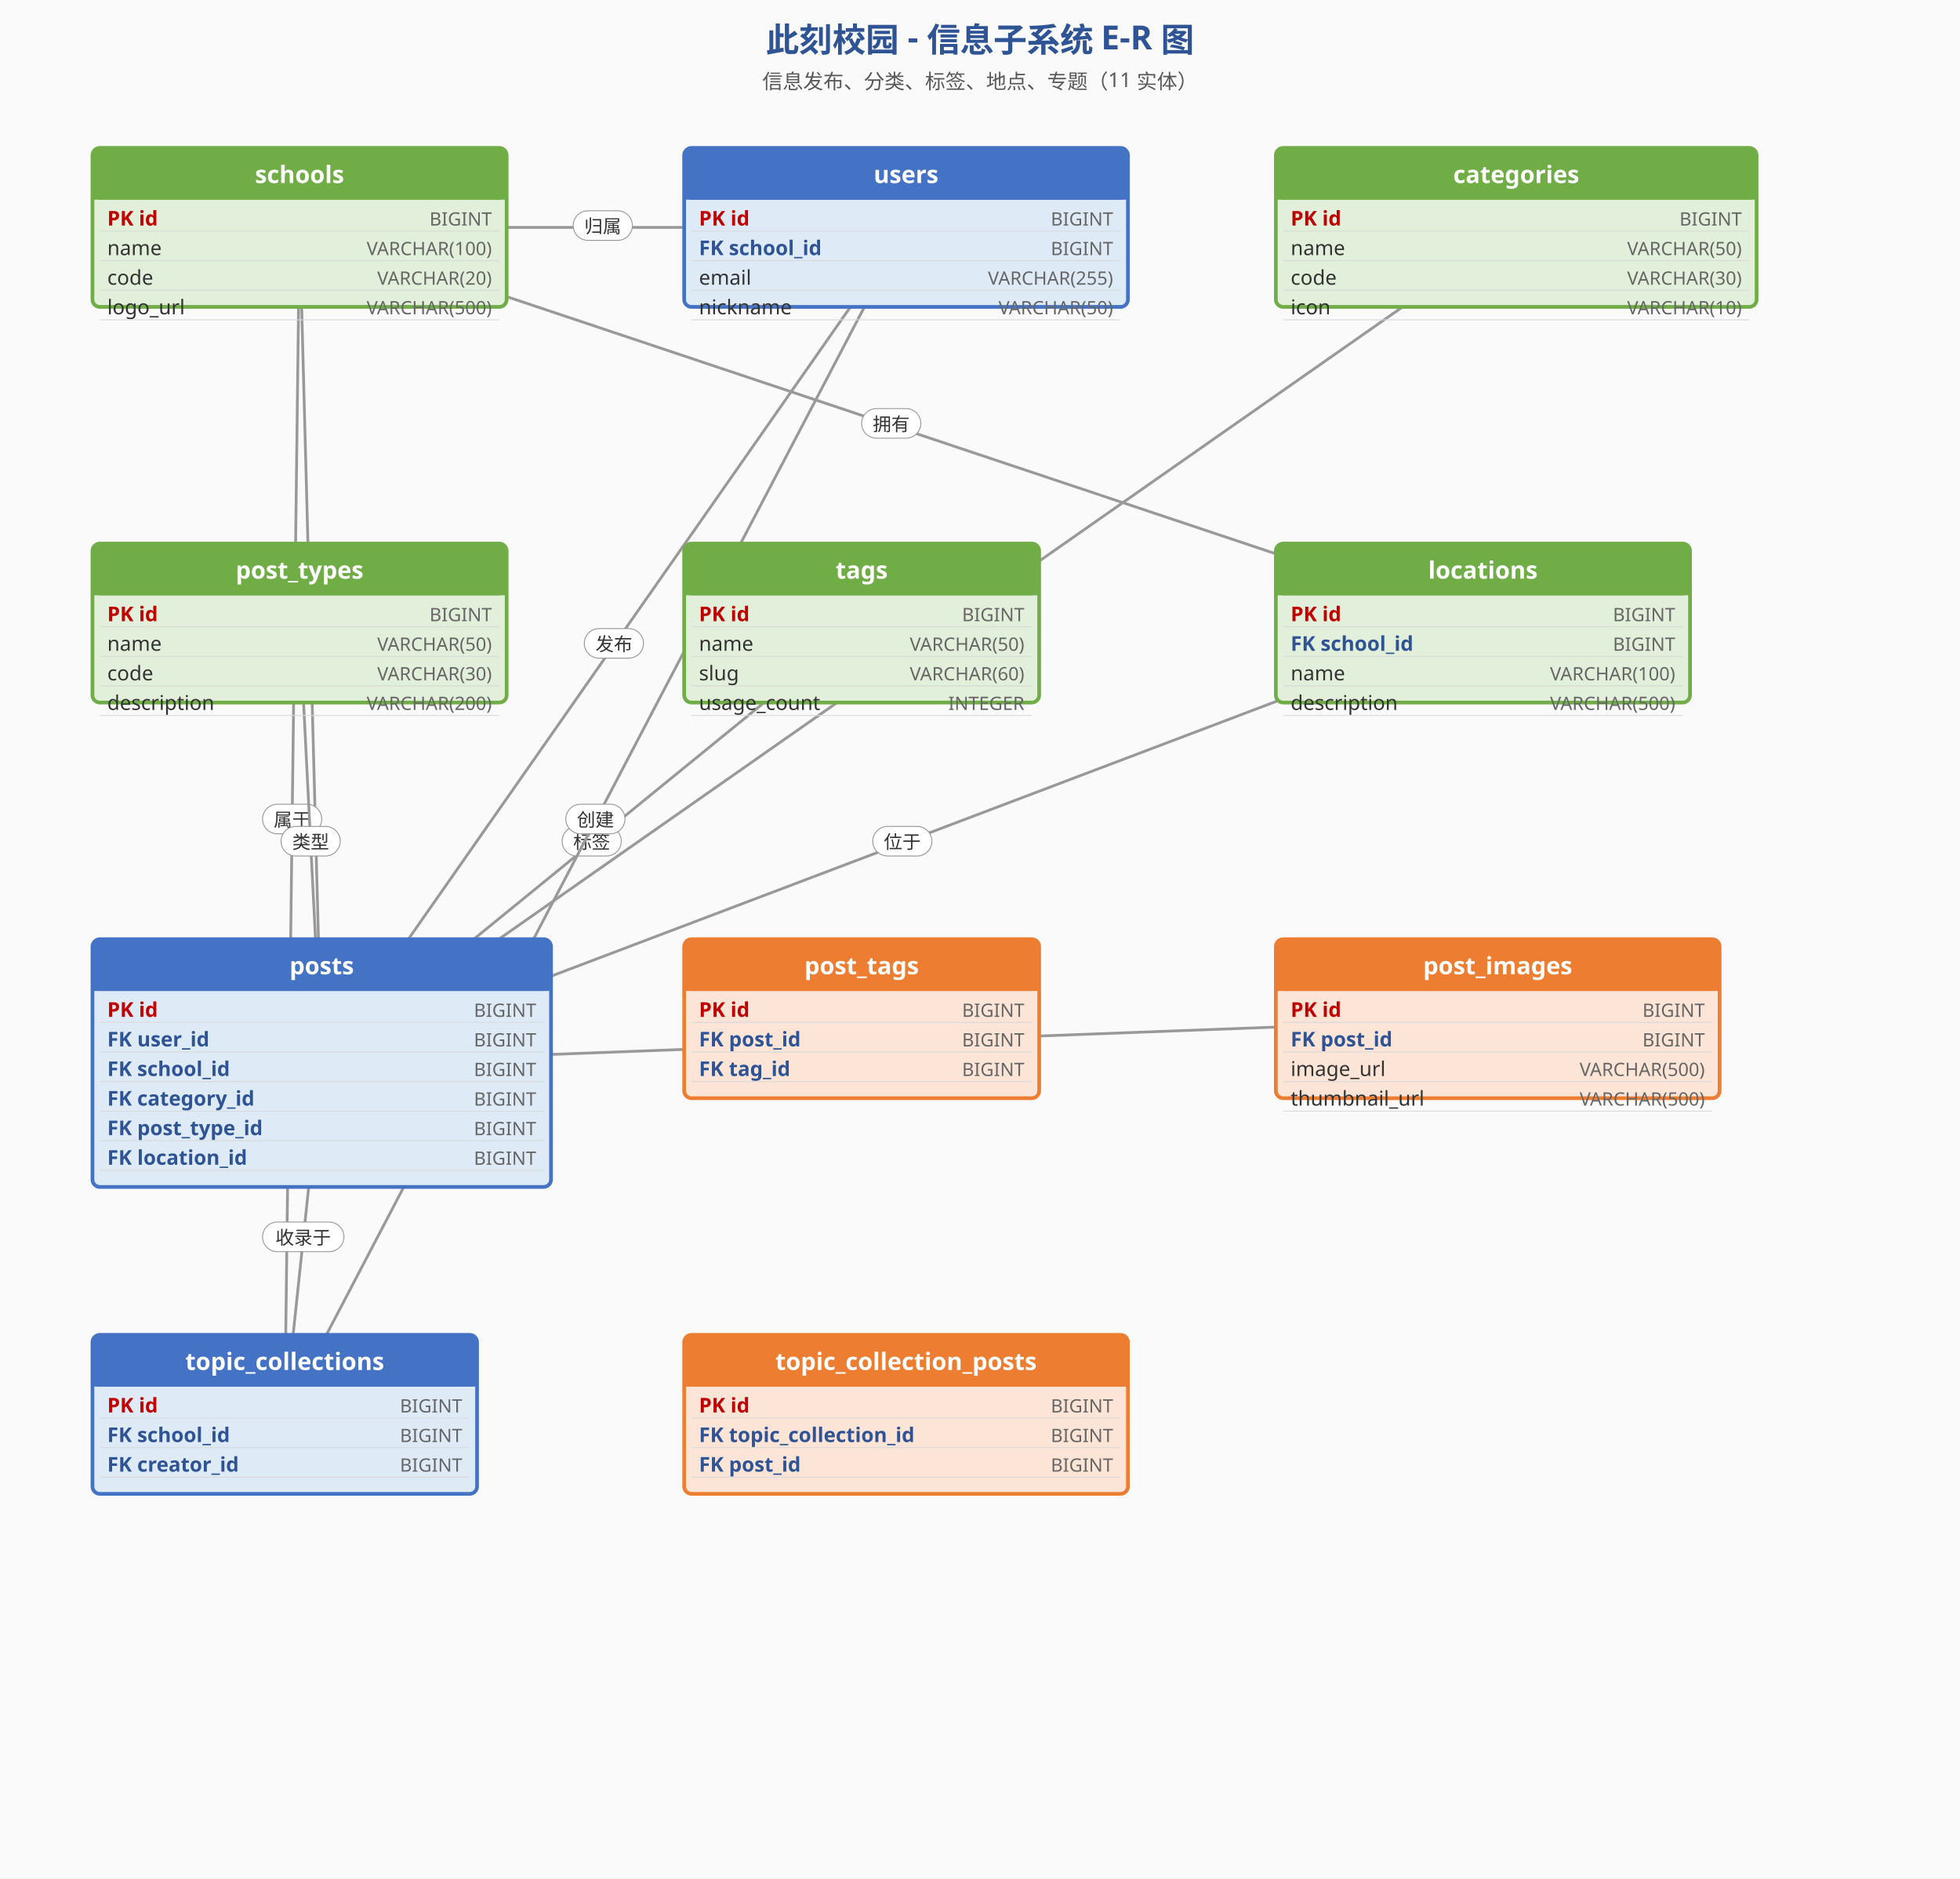
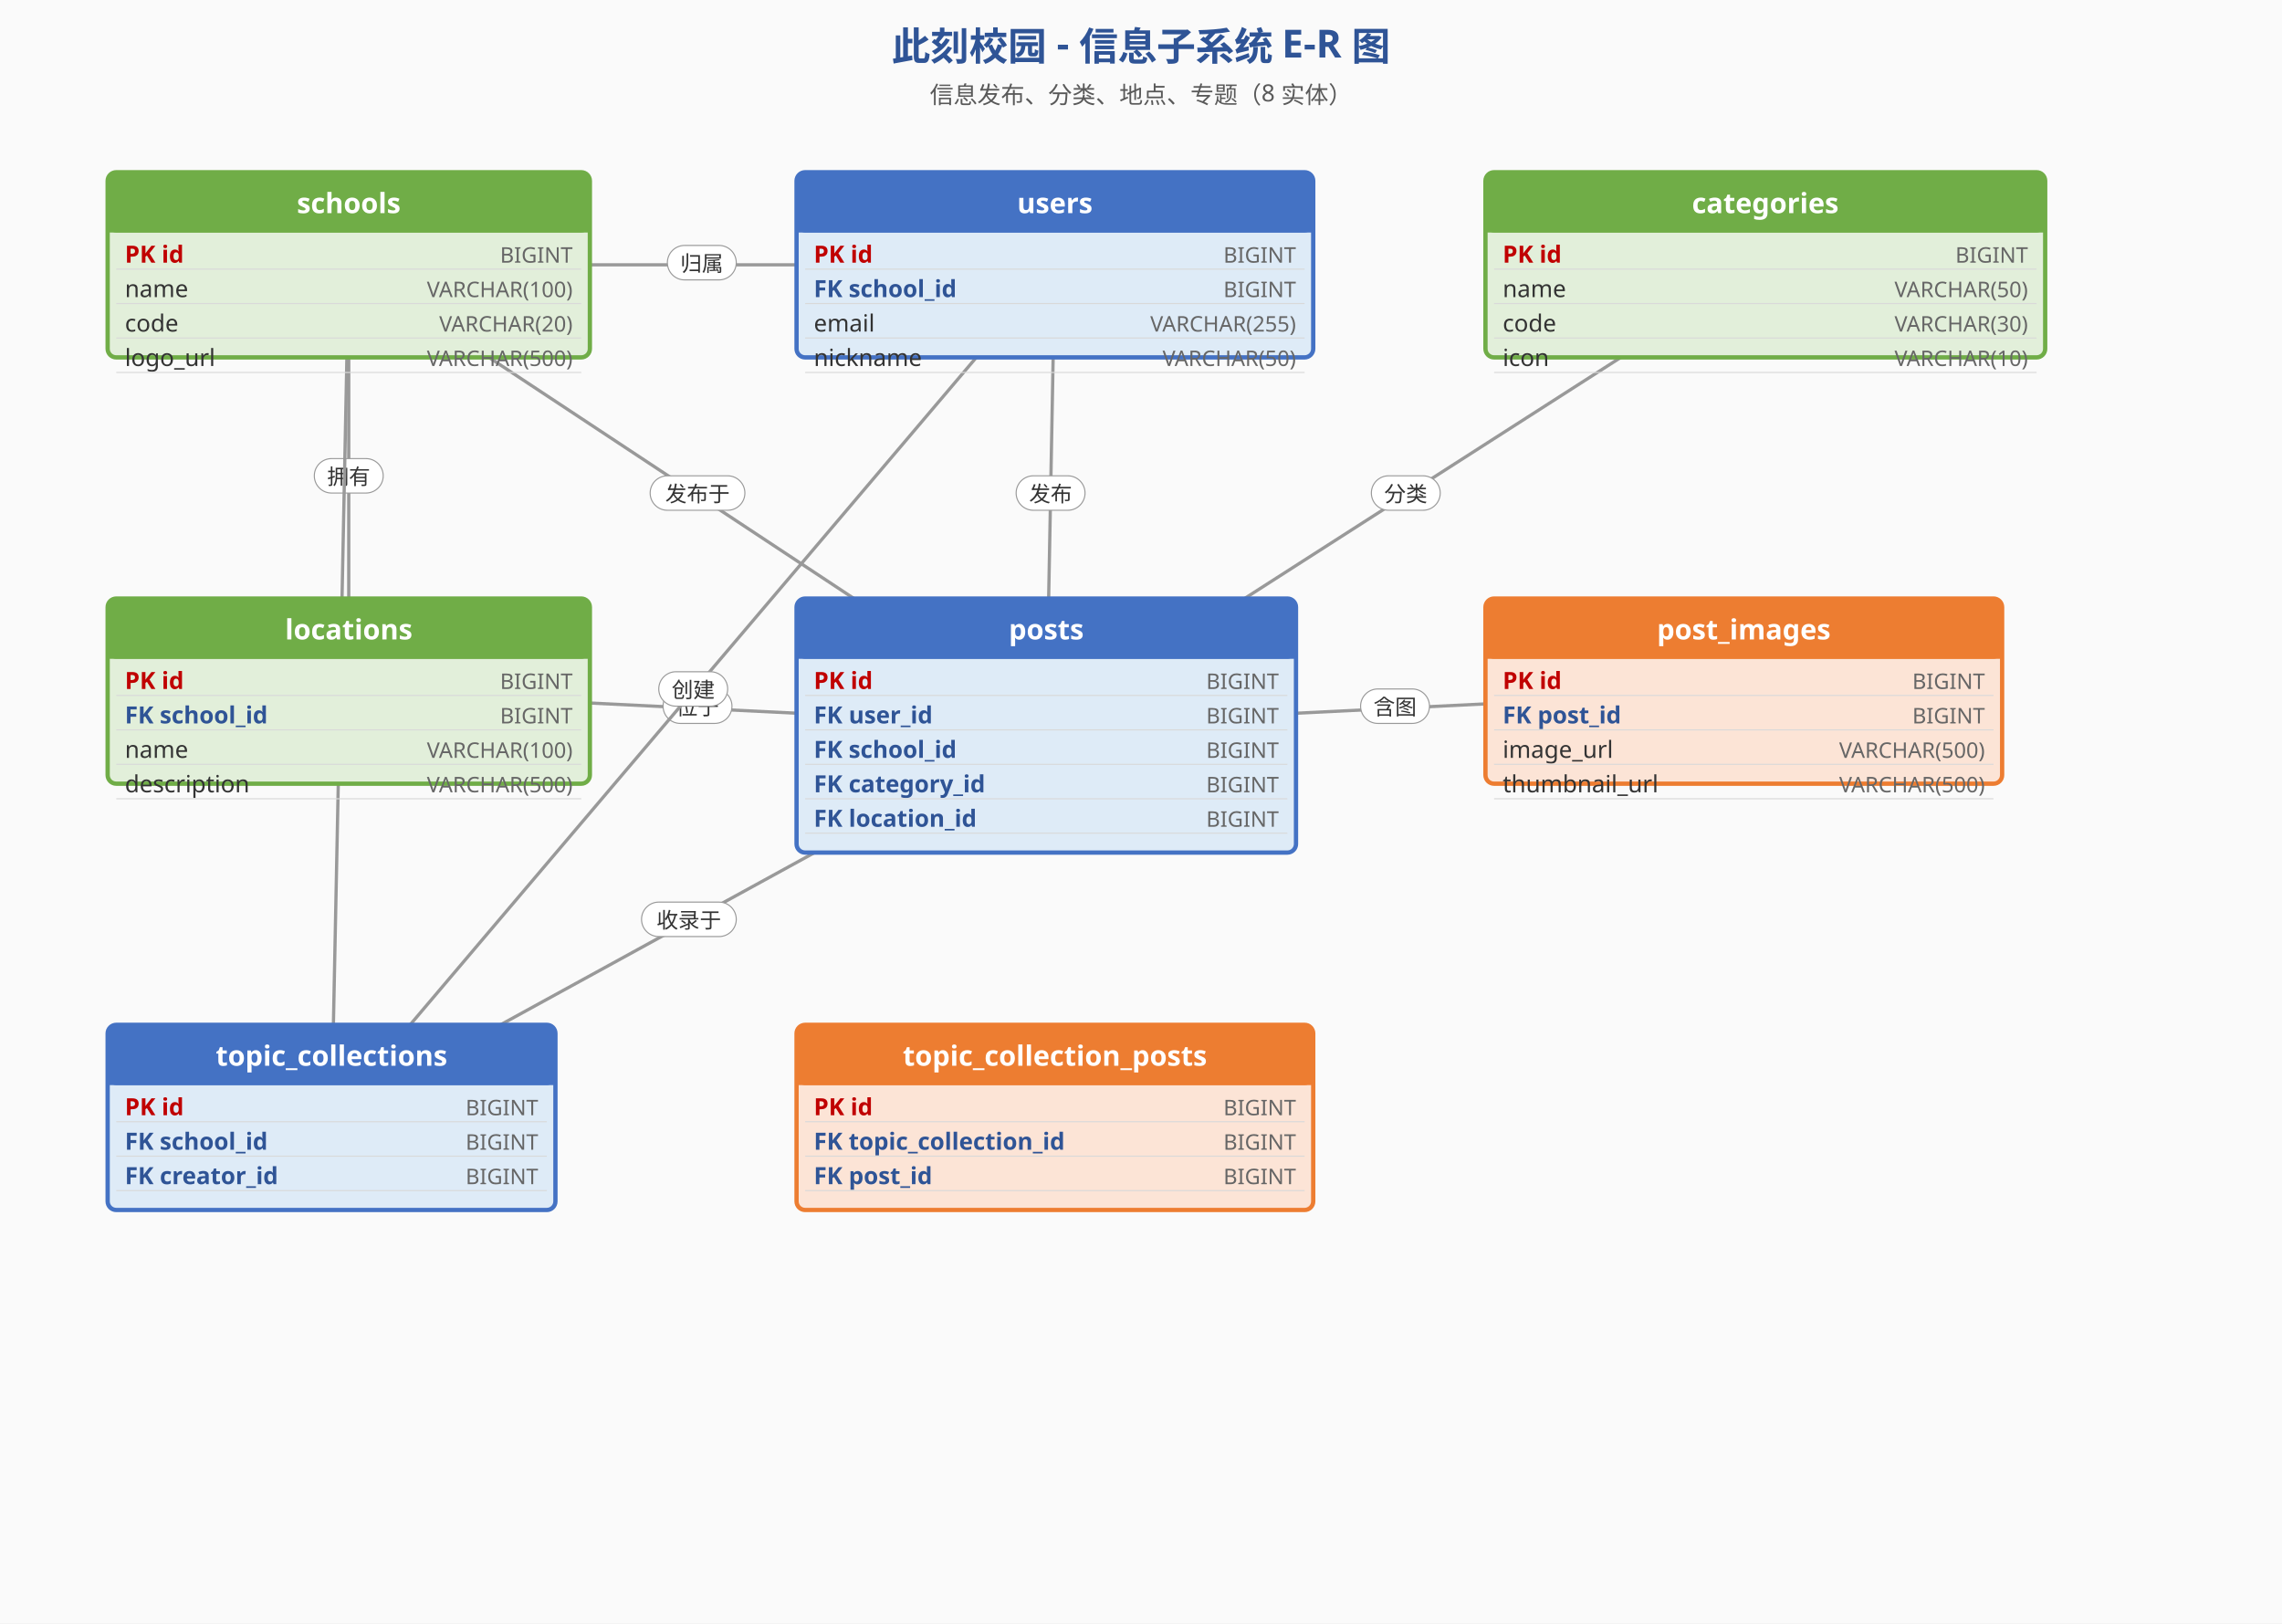
- <svg xmlns="http://www.w3.org/2000/svg" width="1060" height="1016" viewBox="0 0 1060 1016">
+ <svg xmlns="http://www.w3.org/2000/svg" width="1060" height="754" viewBox="0 0 1060 754">
  <style>text{font-family:"微软雅黑";}</style>
-   <rect width="1060" height="1016" fill="#FAFAFA" />
+   <rect width="1060" height="754" fill="#FAFAFA" />
  <text x="530" y="28" text-anchor="middle" font-size="18" font-weight="bold" fill="#2F5496">此刻校园 - 信息子系统 E-R 图</text>
-   <text x="530" y="48" text-anchor="middle" font-size="11" fill="#595959">信息发布、分类、标签、地点、专题（11 实体）</text>
+   <text x="530" y="48" text-anchor="middle" font-size="11" fill="#595959">信息发布、分类、地点、专题（8 实体）</text>
  <line x1="162" y1="123" x2="490" y2="123" stroke="#999999" stroke-width="1.5" />
  <text x="187.0" y="127.0" text-anchor="middle" font-size="13" font-weight="bold" fill="#C00000">1</text>
  <text x="465.0" y="127.0" text-anchor="middle" font-size="13" font-weight="bold" fill="#C00000">N</text>
  <rect x="310" y="114" width="32" height="16" rx="8" ry="8" fill="white" stroke="#999999" stroke-width="0.5" />
  <text x="326" y="126" text-anchor="middle" font-size="10" fill="#333333">归属</text>
-   <line x1="162" y1="123" x2="174" y2="575" stroke="#999999" stroke-width="1.5" />
-   <text x="162.663" y="151.991" text-anchor="middle" font-size="13" font-weight="bold" fill="#C00000">1</text>
-   <text x="173.337" y="554.009" text-anchor="middle" font-size="13" font-weight="bold" fill="#C00000">N</text>
-   <rect x="146" y="340" width="44" height="16" rx="8" ry="8" fill="white" stroke="#999999" stroke-width="0.5" />
-   <text x="168" y="352" text-anchor="middle" font-size="10" fill="#333333">发布于</text>
-   <line x1="162" y1="123" x2="802" y2="337" stroke="#999999" stroke-width="1.5" />
-   <text x="185.71" y="134.928" text-anchor="middle" font-size="13" font-weight="bold" fill="#C00000">1</text>
-   <text x="778.29" y="333.072" text-anchor="middle" font-size="13" font-weight="bold" fill="#C00000">N</text>
-   <rect x="466" y="221" width="32" height="16" rx="8" ry="8" fill="white" stroke="#999999" stroke-width="0.5" />
-   <text x="482" y="233" text-anchor="middle" font-size="10" fill="#333333">拥有</text>
-   <line x1="162" y1="123" x2="154" y2="765" stroke="#999999" stroke-width="1.5" />
-   <text x="161.688" y="151.998" text-anchor="middle" font-size="13" font-weight="bold" fill="#C00000">1</text>
-   <text x="154.312" y="744.002" text-anchor="middle" font-size="13" font-weight="bold" fill="#C00000">N</text>
-   <rect x="142" y="435" width="32" height="16" rx="8" ry="8" fill="white" stroke="#999999" stroke-width="0.5" />
-   <text x="158" y="447" text-anchor="middle" font-size="10" fill="#333333">属于</text>
-   <line x1="490" y1="123" x2="174" y2="575" stroke="#999999" stroke-width="1.5" />
-   <text x="475.676" y="147.489" text-anchor="middle" font-size="13" font-weight="bold" fill="#C00000">1</text>
-   <text x="188.324" y="558.511" text-anchor="middle" font-size="13" font-weight="bold" fill="#C00000">N</text>
-   <rect x="316" y="340" width="32" height="16" rx="8" ry="8" fill="white" stroke="#999999" stroke-width="0.5" />
-   <text x="332" y="352" text-anchor="middle" font-size="10" fill="#333333">发布</text>
-   <line x1="820" y1="123" x2="174" y2="575" stroke="#999999" stroke-width="1.5" />
-   <text x="799.516" y="141.332" text-anchor="middle" font-size="13" font-weight="bold" fill="#C00000">1</text>
-   <text x="194.484" y="564.668" text-anchor="middle" font-size="13" font-weight="bold" fill="#C00000">N</text>
-   <rect x="481" y="340" width="32" height="16" rx="8" ry="8" fill="white" stroke="#999999" stroke-width="0.5" />
-   <text x="497" y="352" text-anchor="middle" font-size="10" fill="#333333">分类</text>
-   <line x1="162" y1="337" x2="174" y2="575" stroke="#999999" stroke-width="1.5" />
-   <text x="163.259" y="365.968" text-anchor="middle" font-size="13" font-weight="bold" fill="#C00000">1</text>
-   <text x="172.741" y="554.032" text-anchor="middle" font-size="13" font-weight="bold" fill="#C00000">N</text>
-   <rect x="152" y="447" width="32" height="16" rx="8" ry="8" fill="white" stroke="#999999" stroke-width="0.5" />
-   <text x="168" y="459" text-anchor="middle" font-size="10" fill="#333333">类型</text>
-   <line x1="802" y1="337" x2="174" y2="575" stroke="#999999" stroke-width="1.5" />
-   <text x="778.623" y="349.86" text-anchor="middle" font-size="13" font-weight="bold" fill="#C00000">1</text>
-   <text x="197.377" y="570.14" text-anchor="middle" font-size="13" font-weight="bold" fill="#C00000">N</text>
-   <rect x="472" y="447" width="32" height="16" rx="8" ry="8" fill="white" stroke="#999999" stroke-width="0.5" />
-   <text x="488" y="459" text-anchor="middle" font-size="10" fill="#333333">位于</text>
-   <line x1="174" y1="575" x2="810" y2="551" stroke="#999999" stroke-width="1.5" />
-   <text x="198.982" y="578.057" text-anchor="middle" font-size="13" font-weight="bold" fill="#C00000">1</text>
-   <text x="785.018" y="555.943" text-anchor="middle" font-size="13" font-weight="bold" fill="#C00000">N</text>
-   <rect x="476" y="554" width="32" height="16" rx="8" ry="8" fill="white" stroke="#999999" stroke-width="0.5" />
-   <text x="492" y="566" text-anchor="middle" font-size="10" fill="#333333">含图</text>
-   <line x1="174" y1="575" x2="466" y2="337" stroke="#999999" stroke-width="1.5" />
-   <text x="193.378" y="563.205" text-anchor="middle" font-size="13" font-weight="bold" fill="#C00000">M</text>
-   <text x="446.622" y="356.795" text-anchor="middle" font-size="13" font-weight="bold" fill="#C00000">N</text>
-   <rect x="304" y="447" width="32" height="16" rx="8" ry="8" fill="white" stroke="#999999" stroke-width="0.5" />
-   <text x="320" y="459" text-anchor="middle" font-size="10" fill="#333333">标签</text>
-   <line x1="174" y1="575" x2="154" y2="765" stroke="#999999" stroke-width="1.5" />
-   <text x="171.383" y="603.863" text-anchor="middle" font-size="13" font-weight="bold" fill="#C00000">M</text>
-   <text x="156.617" y="744.137" text-anchor="middle" font-size="13" font-weight="bold" fill="#C00000">N</text>
-   <rect x="142" y="661" width="44" height="16" rx="8" ry="8" fill="white" stroke="#999999" stroke-width="0.5" />
-   <text x="164" y="673" text-anchor="middle" font-size="10" fill="#333333">收录于</text>
-   <line x1="490" y1="123" x2="154" y2="765" stroke="#999999" stroke-width="1.5" />
-   <text x="478.408" y="149.15" text-anchor="middle" font-size="13" font-weight="bold" fill="#C00000">1</text>
-   <text x="165.592" y="746.85" text-anchor="middle" font-size="13" font-weight="bold" fill="#C00000">N</text>
-   <rect x="306" y="435" width="32" height="16" rx="8" ry="8" fill="white" stroke="#999999" stroke-width="0.5" />
-   <text x="322" y="447" text-anchor="middle" font-size="10" fill="#333333">创建</text>
+   <line x1="162" y1="123" x2="486" y2="337" stroke="#999999" stroke-width="1.5" />
+   <text x="182.86" y="140.778" text-anchor="middle" font-size="13" font-weight="bold" fill="#C00000">1</text>
+   <text x="465.14" y="327.222" text-anchor="middle" font-size="13" font-weight="bold" fill="#C00000">N</text>
+   <rect x="302" y="221" width="44" height="16" rx="8" ry="8" fill="white" stroke="#999999" stroke-width="0.5" />
+   <text x="324" y="233" text-anchor="middle" font-size="10" fill="#333333">发布于</text>
+   <line x1="162" y1="123" x2="162" y2="321" stroke="#999999" stroke-width="1.5" />
+   <text x="162.0" y="152.0" text-anchor="middle" font-size="13" font-weight="bold" fill="#C00000">1</text>
+   <text x="162.0" y="300.0" text-anchor="middle" font-size="13" font-weight="bold" fill="#C00000">N</text>
+   <rect x="146" y="213" width="32" height="16" rx="8" ry="8" fill="white" stroke="#999999" stroke-width="0.5" />
+   <text x="162" y="225" text-anchor="middle" font-size="10" fill="#333333">拥有</text>
+   <line x1="162" y1="123" x2="154" y2="519" stroke="#999999" stroke-width="1.5" />
+   <text x="161.495" y="151.995" text-anchor="middle" font-size="13" font-weight="bold" fill="#C00000">1</text>
+   <text x="154.505" y="498.005" text-anchor="middle" font-size="13" font-weight="bold" fill="#C00000">N</text>
+   <rect x="142" y="312" width="32" height="16" rx="8" ry="8" fill="white" stroke="#999999" stroke-width="0.5" />
+   <text x="158" y="324" text-anchor="middle" font-size="10" fill="#333333">属于</text>
+   <line x1="490" y1="123" x2="486" y2="337" stroke="#999999" stroke-width="1.5" />
+   <text x="489.533" y="151.996" text-anchor="middle" font-size="13" font-weight="bold" fill="#C00000">1</text>
+   <text x="486.467" y="316.004" text-anchor="middle" font-size="13" font-weight="bold" fill="#C00000">N</text>
+   <rect x="472" y="221" width="32" height="16" rx="8" ry="8" fill="white" stroke="#999999" stroke-width="0.5" />
+   <text x="488" y="233" text-anchor="middle" font-size="10" fill="#333333">发布</text>
+   <line x1="820" y1="123" x2="486" y2="337" stroke="#999999" stroke-width="1.5" />
+   <text x="798.95" y="140.487" text-anchor="middle" font-size="13" font-weight="bold" fill="#C00000">1</text>
+   <text x="507.05" y="327.513" text-anchor="middle" font-size="13" font-weight="bold" fill="#C00000">N</text>
+   <rect x="637" y="221" width="32" height="16" rx="8" ry="8" fill="white" stroke="#999999" stroke-width="0.5" />
+   <text x="653" y="233" text-anchor="middle" font-size="10" fill="#333333">分类</text>
+   <line x1="162" y1="321" x2="486" y2="337" stroke="#999999" stroke-width="1.5" />
+   <text x="186.97" y="326.233" text-anchor="middle" font-size="13" font-weight="bold" fill="#C00000">1</text>
+   <text x="461.03" y="339.767" text-anchor="middle" font-size="13" font-weight="bold" fill="#C00000">N</text>
+   <rect x="308" y="320" width="32" height="16" rx="8" ry="8" fill="white" stroke="#999999" stroke-width="0.5" />
+   <text x="324" y="332" text-anchor="middle" font-size="10" fill="#333333">位于</text>
+   <line x1="486" y1="337" x2="810" y2="321" stroke="#999999" stroke-width="1.5" />
+   <text x="510.97" y="339.767" text-anchor="middle" font-size="13" font-weight="bold" fill="#C00000">1</text>
+   <text x="785.03" y="326.233" text-anchor="middle" font-size="13" font-weight="bold" fill="#C00000">N</text>
+   <rect x="632" y="320" width="32" height="16" rx="8" ry="8" fill="white" stroke="#999999" stroke-width="0.5" />
+   <text x="648" y="332" text-anchor="middle" font-size="10" fill="#333333">含图</text>
+   <line x1="486" y1="337" x2="154" y2="519" stroke="#999999" stroke-width="1.5" />
+   <text x="464.078" y="353.018" text-anchor="middle" font-size="13" font-weight="bold" fill="#C00000">M</text>
+   <text x="175.922" y="510.982" text-anchor="middle" font-size="13" font-weight="bold" fill="#C00000">N</text>
+   <rect x="298" y="419" width="44" height="16" rx="8" ry="8" fill="white" stroke="#999999" stroke-width="0.5" />
+   <text x="320" y="431" text-anchor="middle" font-size="10" fill="#333333">收录于</text>
+   <line x1="490" y1="123" x2="154" y2="519" stroke="#999999" stroke-width="1.5" />
+   <text x="473.826" y="146.063" text-anchor="middle" font-size="13" font-weight="bold" fill="#C00000">1</text>
+   <text x="170.174" y="503.937" text-anchor="middle" font-size="13" font-weight="bold" fill="#C00000">N</text>
+   <rect x="306" y="312" width="32" height="16" rx="8" ry="8" fill="white" stroke="#999999" stroke-width="0.5" />
+   <text x="322" y="324" text-anchor="middle" font-size="10" fill="#333333">创建</text>
  <rect x="50" y="80" width="224" height="86" rx="4" ry="4" fill="#E2EFDA" stroke="#70AD47" stroke-width="2" />
  <rect x="50" y="80" width="224" height="28" rx="4" ry="4" fill="#70AD47" />
  <rect x="50" y="100" width="224" height="8" fill="#70AD47" />
  <text x="162" y="99" text-anchor="middle" font-family="微软雅黑" font-size="13" font-weight="bold" fill="white">schools</text>
  <text x="58" y="122" font-family="Consolas" font-size="11" font-weight="bold" fill="#C00000">PK id</text>
  <text x="266" y="122" text-anchor="end" font-family="Consolas" font-size="10" fill="#666666">BIGINT</text>
  <line x1="54" y1="125" x2="270" y2="125" stroke="#D9D9D9" stroke-width="0.5" />
  <text x="58" y="138" font-family="Consolas" font-size="11" font-weight="normal" fill="#333333">name</text>
  <text x="266" y="138" text-anchor="end" font-family="Consolas" font-size="10" fill="#666666">VARCHAR(100)</text>
  <line x1="54" y1="141" x2="270" y2="141" stroke="#D9D9D9" stroke-width="0.5" />
  <text x="58" y="154" font-family="Consolas" font-size="11" font-weight="normal" fill="#333333">code</text>
  <text x="266" y="154" text-anchor="end" font-family="Consolas" font-size="10" fill="#666666">VARCHAR(20)</text>
  <line x1="54" y1="157" x2="270" y2="157" stroke="#D9D9D9" stroke-width="0.5" />
  <text x="58" y="170" font-family="Consolas" font-size="11" font-weight="normal" fill="#333333">logo_url</text>
  <text x="266" y="170" text-anchor="end" font-family="Consolas" font-size="10" fill="#666666">VARCHAR(500)</text>
  <line x1="54" y1="173" x2="270" y2="173" stroke="#D9D9D9" stroke-width="0.5" />
  <rect x="370" y="80" width="240" height="86" rx="4" ry="4" fill="#DEEBF7" stroke="#4472C4" stroke-width="2" />
  <rect x="370" y="80" width="240" height="28" rx="4" ry="4" fill="#4472C4" />
  <rect x="370" y="100" width="240" height="8" fill="#4472C4" />
  <text x="490" y="99" text-anchor="middle" font-family="微软雅黑" font-size="13" font-weight="bold" fill="white">users</text>
  <text x="378" y="122" font-family="Consolas" font-size="11" font-weight="bold" fill="#C00000">PK id</text>
  <text x="602" y="122" text-anchor="end" font-family="Consolas" font-size="10" fill="#666666">BIGINT</text>
  <line x1="374" y1="125" x2="606" y2="125" stroke="#D9D9D9" stroke-width="0.5" />
  <text x="378" y="138" font-family="Consolas" font-size="11" font-weight="bold" fill="#2F5496">FK school_id</text>
  <text x="602" y="138" text-anchor="end" font-family="Consolas" font-size="10" fill="#666666">BIGINT</text>
  <line x1="374" y1="141" x2="606" y2="141" stroke="#D9D9D9" stroke-width="0.5" />
  <text x="378" y="154" font-family="Consolas" font-size="11" font-weight="normal" fill="#333333">email</text>
  <text x="602" y="154" text-anchor="end" font-family="Consolas" font-size="10" fill="#666666">VARCHAR(255)</text>
  <line x1="374" y1="157" x2="606" y2="157" stroke="#D9D9D9" stroke-width="0.5" />
  <text x="378" y="170" font-family="Consolas" font-size="11" font-weight="normal" fill="#333333">nickname</text>
  <text x="602" y="170" text-anchor="end" font-family="Consolas" font-size="10" fill="#666666">VARCHAR(50)</text>
  <line x1="374" y1="173" x2="606" y2="173" stroke="#D9D9D9" stroke-width="0.5" />
  <rect x="690" y="80" width="260" height="86" rx="4" ry="4" fill="#E2EFDA" stroke="#70AD47" stroke-width="2" />
  <rect x="690" y="80" width="260" height="28" rx="4" ry="4" fill="#70AD47" />
  <rect x="690" y="100" width="260" height="8" fill="#70AD47" />
  <text x="820" y="99" text-anchor="middle" font-family="微软雅黑" font-size="13" font-weight="bold" fill="white">categories</text>
  <text x="698" y="122" font-family="Consolas" font-size="11" font-weight="bold" fill="#C00000">PK id</text>
  <text x="942" y="122" text-anchor="end" font-family="Consolas" font-size="10" fill="#666666">BIGINT</text>
  <line x1="694" y1="125" x2="946" y2="125" stroke="#D9D9D9" stroke-width="0.5" />
  <text x="698" y="138" font-family="Consolas" font-size="11" font-weight="normal" fill="#333333">name</text>
  <text x="942" y="138" text-anchor="end" font-family="Consolas" font-size="10" fill="#666666">VARCHAR(50)</text>
  <line x1="694" y1="141" x2="946" y2="141" stroke="#D9D9D9" stroke-width="0.5" />
  <text x="698" y="154" font-family="Consolas" font-size="11" font-weight="normal" fill="#333333">code</text>
  <text x="942" y="154" text-anchor="end" font-family="Consolas" font-size="10" fill="#666666">VARCHAR(30)</text>
  <line x1="694" y1="157" x2="946" y2="157" stroke="#D9D9D9" stroke-width="0.5" />
  <text x="698" y="170" font-family="Consolas" font-size="11" font-weight="normal" fill="#333333">icon</text>
  <text x="942" y="170" text-anchor="end" font-family="Consolas" font-size="10" fill="#666666">VARCHAR(10)</text>
  <line x1="694" y1="173" x2="946" y2="173" stroke="#D9D9D9" stroke-width="0.5" />
-   <rect x="50" y="294" width="224" height="86" rx="4" ry="4" fill="#E2EFDA" stroke="#70AD47" stroke-width="2" />
-   <rect x="50" y="294" width="224" height="28" rx="4" ry="4" fill="#70AD47" />
-   <rect x="50" y="314" width="224" height="8" fill="#70AD47" />
-   <text x="162" y="313" text-anchor="middle" font-family="微软雅黑" font-size="13" font-weight="bold" fill="white">post_types</text>
-   <text x="58" y="336" font-family="Consolas" font-size="11" font-weight="bold" fill="#C00000">PK id</text>
+   <rect x="50" y="278" width="224" height="86" rx="4" ry="4" fill="#E2EFDA" stroke="#70AD47" stroke-width="2" />
+   <rect x="50" y="278" width="224" height="28" rx="4" ry="4" fill="#70AD47" />
+   <rect x="50" y="298" width="224" height="8" fill="#70AD47" />
+   <text x="162" y="297" text-anchor="middle" font-family="微软雅黑" font-size="13" font-weight="bold" fill="white">locations</text>
+   <text x="58" y="320" font-family="Consolas" font-size="11" font-weight="bold" fill="#C00000">PK id</text>
+   <text x="266" y="320" text-anchor="end" font-family="Consolas" font-size="10" fill="#666666">BIGINT</text>
+   <line x1="54" y1="323" x2="270" y2="323" stroke="#D9D9D9" stroke-width="0.5" />
+   <text x="58" y="336" font-family="Consolas" font-size="11" font-weight="bold" fill="#2F5496">FK school_id</text>
  <text x="266" y="336" text-anchor="end" font-family="Consolas" font-size="10" fill="#666666">BIGINT</text>
  <line x1="54" y1="339" x2="270" y2="339" stroke="#D9D9D9" stroke-width="0.5" />
  <text x="58" y="352" font-family="Consolas" font-size="11" font-weight="normal" fill="#333333">name</text>
-   <text x="266" y="352" text-anchor="end" font-family="Consolas" font-size="10" fill="#666666">VARCHAR(50)</text>
+   <text x="266" y="352" text-anchor="end" font-family="Consolas" font-size="10" fill="#666666">VARCHAR(100)</text>
  <line x1="54" y1="355" x2="270" y2="355" stroke="#D9D9D9" stroke-width="0.5" />
-   <text x="58" y="368" font-family="Consolas" font-size="11" font-weight="normal" fill="#333333">code</text>
-   <text x="266" y="368" text-anchor="end" font-family="Consolas" font-size="10" fill="#666666">VARCHAR(30)</text>
+   <text x="58" y="368" font-family="Consolas" font-size="11" font-weight="normal" fill="#333333">description</text>
+   <text x="266" y="368" text-anchor="end" font-family="Consolas" font-size="10" fill="#666666">VARCHAR(500)</text>
  <line x1="54" y1="371" x2="270" y2="371" stroke="#D9D9D9" stroke-width="0.5" />
-   <text x="58" y="384" font-family="Consolas" font-size="11" font-weight="normal" fill="#333333">description</text>
-   <text x="266" y="384" text-anchor="end" font-family="Consolas" font-size="10" fill="#666666">VARCHAR(200)</text>
-   <line x1="54" y1="387" x2="270" y2="387" stroke="#D9D9D9" stroke-width="0.5" />
-   <rect x="370" y="294" width="192" height="86" rx="4" ry="4" fill="#E2EFDA" stroke="#70AD47" stroke-width="2" />
-   <rect x="370" y="294" width="192" height="28" rx="4" ry="4" fill="#70AD47" />
-   <rect x="370" y="314" width="192" height="8" fill="#70AD47" />
-   <text x="466" y="313" text-anchor="middle" font-family="微软雅黑" font-size="13" font-weight="bold" fill="white">tags</text>
-   <text x="378" y="336" font-family="Consolas" font-size="11" font-weight="bold" fill="#C00000">PK id</text>
-   <text x="554" y="336" text-anchor="end" font-family="Consolas" font-size="10" fill="#666666">BIGINT</text>
-   <line x1="374" y1="339" x2="558" y2="339" stroke="#D9D9D9" stroke-width="0.5" />
-   <text x="378" y="352" font-family="Consolas" font-size="11" font-weight="normal" fill="#333333">name</text>
-   <text x="554" y="352" text-anchor="end" font-family="Consolas" font-size="10" fill="#666666">VARCHAR(50)</text>
-   <line x1="374" y1="355" x2="558" y2="355" stroke="#D9D9D9" stroke-width="0.5" />
-   <text x="378" y="368" font-family="Consolas" font-size="11" font-weight="normal" fill="#333333">slug</text>
-   <text x="554" y="368" text-anchor="end" font-family="Consolas" font-size="10" fill="#666666">VARCHAR(60)</text>
-   <line x1="374" y1="371" x2="558" y2="371" stroke="#D9D9D9" stroke-width="0.5" />
-   <text x="378" y="384" font-family="Consolas" font-size="11" font-weight="normal" fill="#333333">usage_count</text>
-   <text x="554" y="384" text-anchor="end" font-family="Consolas" font-size="10" fill="#666666">INTEGER</text>
-   <line x1="374" y1="387" x2="558" y2="387" stroke="#D9D9D9" stroke-width="0.5" />
-   <rect x="690" y="294" width="224" height="86" rx="4" ry="4" fill="#E2EFDA" stroke="#70AD47" stroke-width="2" />
-   <rect x="690" y="294" width="224" height="28" rx="4" ry="4" fill="#70AD47" />
-   <rect x="690" y="314" width="224" height="8" fill="#70AD47" />
-   <text x="802" y="313" text-anchor="middle" font-family="微软雅黑" font-size="13" font-weight="bold" fill="white">locations</text>
-   <text x="698" y="336" font-family="Consolas" font-size="11" font-weight="bold" fill="#C00000">PK id</text>
-   <text x="906" y="336" text-anchor="end" font-family="Consolas" font-size="10" fill="#666666">BIGINT</text>
-   <line x1="694" y1="339" x2="910" y2="339" stroke="#D9D9D9" stroke-width="0.5" />
-   <text x="698" y="352" font-family="Consolas" font-size="11" font-weight="bold" fill="#2F5496">FK school_id</text>
-   <text x="906" y="352" text-anchor="end" font-family="Consolas" font-size="10" fill="#666666">BIGINT</text>
-   <line x1="694" y1="355" x2="910" y2="355" stroke="#D9D9D9" stroke-width="0.5" />
-   <text x="698" y="368" font-family="Consolas" font-size="11" font-weight="normal" fill="#333333">name</text>
-   <text x="906" y="368" text-anchor="end" font-family="Consolas" font-size="10" fill="#666666">VARCHAR(100)</text>
-   <line x1="694" y1="371" x2="910" y2="371" stroke="#D9D9D9" stroke-width="0.5" />
-   <text x="698" y="384" font-family="Consolas" font-size="11" font-weight="normal" fill="#333333">description</text>
-   <text x="906" y="384" text-anchor="end" font-family="Consolas" font-size="10" fill="#666666">VARCHAR(500)</text>
-   <line x1="694" y1="387" x2="910" y2="387" stroke="#D9D9D9" stroke-width="0.5" />
-   <rect x="50" y="508" width="248" height="134" rx="4" ry="4" fill="#DEEBF7" stroke="#4472C4" stroke-width="2" />
-   <rect x="50" y="508" width="248" height="28" rx="4" ry="4" fill="#4472C4" />
-   <rect x="50" y="528" width="248" height="8" fill="#4472C4" />
-   <text x="174" y="527" text-anchor="middle" font-family="微软雅黑" font-size="13" font-weight="bold" fill="white">posts</text>
-   <text x="58" y="550" font-family="Consolas" font-size="11" font-weight="bold" fill="#C00000">PK id</text>
-   <text x="290" y="550" text-anchor="end" font-family="Consolas" font-size="10" fill="#666666">BIGINT</text>
-   <line x1="54" y1="553" x2="294" y2="553" stroke="#D9D9D9" stroke-width="0.5" />
-   <text x="58" y="566" font-family="Consolas" font-size="11" font-weight="bold" fill="#2F5496">FK user_id</text>
-   <text x="290" y="566" text-anchor="end" font-family="Consolas" font-size="10" fill="#666666">BIGINT</text>
-   <line x1="54" y1="569" x2="294" y2="569" stroke="#D9D9D9" stroke-width="0.5" />
-   <text x="58" y="582" font-family="Consolas" font-size="11" font-weight="bold" fill="#2F5496">FK school_id</text>
-   <text x="290" y="582" text-anchor="end" font-family="Consolas" font-size="10" fill="#666666">BIGINT</text>
-   <line x1="54" y1="585" x2="294" y2="585" stroke="#D9D9D9" stroke-width="0.5" />
-   <text x="58" y="598" font-family="Consolas" font-size="11" font-weight="bold" fill="#2F5496">FK category_id</text>
-   <text x="290" y="598" text-anchor="end" font-family="Consolas" font-size="10" fill="#666666">BIGINT</text>
-   <line x1="54" y1="601" x2="294" y2="601" stroke="#D9D9D9" stroke-width="0.5" />
-   <text x="58" y="614" font-family="Consolas" font-size="11" font-weight="bold" fill="#2F5496">FK post_type_id</text>
-   <text x="290" y="614" text-anchor="end" font-family="Consolas" font-size="10" fill="#666666">BIGINT</text>
-   <line x1="54" y1="617" x2="294" y2="617" stroke="#D9D9D9" stroke-width="0.5" />
-   <text x="58" y="630" font-family="Consolas" font-size="11" font-weight="bold" fill="#2F5496">FK location_id</text>
-   <text x="290" y="630" text-anchor="end" font-family="Consolas" font-size="10" fill="#666666">BIGINT</text>
-   <line x1="54" y1="633" x2="294" y2="633" stroke="#D9D9D9" stroke-width="0.5" />
-   <rect x="370" y="508" width="192" height="86" rx="4" ry="4" fill="#FCE4D6" stroke="#ED7D31" stroke-width="2" />
-   <rect x="370" y="508" width="192" height="28" rx="4" ry="4" fill="#ED7D31" />
-   <rect x="370" y="528" width="192" height="8" fill="#ED7D31" />
-   <text x="466" y="527" text-anchor="middle" font-family="微软雅黑" font-size="13" font-weight="bold" fill="white">post_tags</text>
-   <text x="378" y="550" font-family="Consolas" font-size="11" font-weight="bold" fill="#C00000">PK id</text>
-   <text x="554" y="550" text-anchor="end" font-family="Consolas" font-size="10" fill="#666666">BIGINT</text>
-   <line x1="374" y1="553" x2="558" y2="553" stroke="#D9D9D9" stroke-width="0.5" />
-   <text x="378" y="566" font-family="Consolas" font-size="11" font-weight="bold" fill="#2F5496">FK post_id</text>
-   <text x="554" y="566" text-anchor="end" font-family="Consolas" font-size="10" fill="#666666">BIGINT</text>
-   <line x1="374" y1="569" x2="558" y2="569" stroke="#D9D9D9" stroke-width="0.5" />
-   <text x="378" y="582" font-family="Consolas" font-size="11" font-weight="bold" fill="#2F5496">FK tag_id</text>
-   <text x="554" y="582" text-anchor="end" font-family="Consolas" font-size="10" fill="#666666">BIGINT</text>
-   <line x1="374" y1="585" x2="558" y2="585" stroke="#D9D9D9" stroke-width="0.5" />
-   <rect x="690" y="508" width="240" height="86" rx="4" ry="4" fill="#FCE4D6" stroke="#ED7D31" stroke-width="2" />
-   <rect x="690" y="508" width="240" height="28" rx="4" ry="4" fill="#ED7D31" />
-   <rect x="690" y="528" width="240" height="8" fill="#ED7D31" />
-   <text x="810" y="527" text-anchor="middle" font-family="微软雅黑" font-size="13" font-weight="bold" fill="white">post_images</text>
-   <text x="698" y="550" font-family="Consolas" font-size="11" font-weight="bold" fill="#C00000">PK id</text>
-   <text x="922" y="550" text-anchor="end" font-family="Consolas" font-size="10" fill="#666666">BIGINT</text>
-   <line x1="694" y1="553" x2="926" y2="553" stroke="#D9D9D9" stroke-width="0.5" />
-   <text x="698" y="566" font-family="Consolas" font-size="11" font-weight="bold" fill="#2F5496">FK post_id</text>
-   <text x="922" y="566" text-anchor="end" font-family="Consolas" font-size="10" fill="#666666">BIGINT</text>
-   <line x1="694" y1="569" x2="926" y2="569" stroke="#D9D9D9" stroke-width="0.5" />
-   <text x="698" y="582" font-family="Consolas" font-size="11" font-weight="normal" fill="#333333">image_url</text>
-   <text x="922" y="582" text-anchor="end" font-family="Consolas" font-size="10" fill="#666666">VARCHAR(500)</text>
-   <line x1="694" y1="585" x2="926" y2="585" stroke="#D9D9D9" stroke-width="0.5" />
-   <text x="698" y="598" font-family="Consolas" font-size="11" font-weight="normal" fill="#333333">thumbnail_url</text>
-   <text x="922" y="598" text-anchor="end" font-family="Consolas" font-size="10" fill="#666666">VARCHAR(500)</text>
-   <line x1="694" y1="601" x2="926" y2="601" stroke="#D9D9D9" stroke-width="0.5" />
-   <rect x="50" y="722" width="208" height="86" rx="4" ry="4" fill="#DEEBF7" stroke="#4472C4" stroke-width="2" />
-   <rect x="50" y="722" width="208" height="28" rx="4" ry="4" fill="#4472C4" />
-   <rect x="50" y="742" width="208" height="8" fill="#4472C4" />
-   <text x="154" y="741" text-anchor="middle" font-family="微软雅黑" font-size="13" font-weight="bold" fill="white">topic_collections</text>
-   <text x="58" y="764" font-family="Consolas" font-size="11" font-weight="bold" fill="#C00000">PK id</text>
-   <text x="250" y="764" text-anchor="end" font-family="Consolas" font-size="10" fill="#666666">BIGINT</text>
-   <line x1="54" y1="767" x2="254" y2="767" stroke="#D9D9D9" stroke-width="0.5" />
-   <text x="58" y="780" font-family="Consolas" font-size="11" font-weight="bold" fill="#2F5496">FK school_id</text>
-   <text x="250" y="780" text-anchor="end" font-family="Consolas" font-size="10" fill="#666666">BIGINT</text>
-   <line x1="54" y1="783" x2="254" y2="783" stroke="#D9D9D9" stroke-width="0.5" />
-   <text x="58" y="796" font-family="Consolas" font-size="11" font-weight="bold" fill="#2F5496">FK creator_id</text>
-   <text x="250" y="796" text-anchor="end" font-family="Consolas" font-size="10" fill="#666666">BIGINT</text>
-   <line x1="54" y1="799" x2="254" y2="799" stroke="#D9D9D9" stroke-width="0.5" />
-   <rect x="370" y="722" width="240" height="86" rx="4" ry="4" fill="#FCE4D6" stroke="#ED7D31" stroke-width="2" />
-   <rect x="370" y="722" width="240" height="28" rx="4" ry="4" fill="#ED7D31" />
-   <rect x="370" y="742" width="240" height="8" fill="#ED7D31" />
-   <text x="490" y="741" text-anchor="middle" font-family="微软雅黑" font-size="13" font-weight="bold" fill="white">topic_collection_posts</text>
-   <text x="378" y="764" font-family="Consolas" font-size="11" font-weight="bold" fill="#C00000">PK id</text>
-   <text x="602" y="764" text-anchor="end" font-family="Consolas" font-size="10" fill="#666666">BIGINT</text>
-   <line x1="374" y1="767" x2="606" y2="767" stroke="#D9D9D9" stroke-width="0.5" />
-   <text x="378" y="780" font-family="Consolas" font-size="11" font-weight="bold" fill="#2F5496">FK topic_collection_id</text>
-   <text x="602" y="780" text-anchor="end" font-family="Consolas" font-size="10" fill="#666666">BIGINT</text>
-   <line x1="374" y1="783" x2="606" y2="783" stroke="#D9D9D9" stroke-width="0.5" />
-   <text x="378" y="796" font-family="Consolas" font-size="11" font-weight="bold" fill="#2F5496">FK post_id</text>
-   <text x="602" y="796" text-anchor="end" font-family="Consolas" font-size="10" fill="#666666">BIGINT</text>
-   <line x1="374" y1="799" x2="606" y2="799" stroke="#D9D9D9" stroke-width="0.5" />
+   <rect x="370" y="278" width="232" height="118" rx="4" ry="4" fill="#DEEBF7" stroke="#4472C4" stroke-width="2" />
+   <rect x="370" y="278" width="232" height="28" rx="4" ry="4" fill="#4472C4" />
+   <rect x="370" y="298" width="232" height="8" fill="#4472C4" />
+   <text x="486" y="297" text-anchor="middle" font-family="微软雅黑" font-size="13" font-weight="bold" fill="white">posts</text>
+   <text x="378" y="320" font-family="Consolas" font-size="11" font-weight="bold" fill="#C00000">PK id</text>
+   <text x="594" y="320" text-anchor="end" font-family="Consolas" font-size="10" fill="#666666">BIGINT</text>
+   <line x1="374" y1="323" x2="598" y2="323" stroke="#D9D9D9" stroke-width="0.5" />
+   <text x="378" y="336" font-family="Consolas" font-size="11" font-weight="bold" fill="#2F5496">FK user_id</text>
+   <text x="594" y="336" text-anchor="end" font-family="Consolas" font-size="10" fill="#666666">BIGINT</text>
+   <line x1="374" y1="339" x2="598" y2="339" stroke="#D9D9D9" stroke-width="0.5" />
+   <text x="378" y="352" font-family="Consolas" font-size="11" font-weight="bold" fill="#2F5496">FK school_id</text>
+   <text x="594" y="352" text-anchor="end" font-family="Consolas" font-size="10" fill="#666666">BIGINT</text>
+   <line x1="374" y1="355" x2="598" y2="355" stroke="#D9D9D9" stroke-width="0.5" />
+   <text x="378" y="368" font-family="Consolas" font-size="11" font-weight="bold" fill="#2F5496">FK category_id</text>
+   <text x="594" y="368" text-anchor="end" font-family="Consolas" font-size="10" fill="#666666">BIGINT</text>
+   <line x1="374" y1="371" x2="598" y2="371" stroke="#D9D9D9" stroke-width="0.5" />
+   <text x="378" y="384" font-family="Consolas" font-size="11" font-weight="bold" fill="#2F5496">FK location_id</text>
+   <text x="594" y="384" text-anchor="end" font-family="Consolas" font-size="10" fill="#666666">BIGINT</text>
+   <line x1="374" y1="387" x2="598" y2="387" stroke="#D9D9D9" stroke-width="0.5" />
+   <rect x="690" y="278" width="240" height="86" rx="4" ry="4" fill="#FCE4D6" stroke="#ED7D31" stroke-width="2" />
+   <rect x="690" y="278" width="240" height="28" rx="4" ry="4" fill="#ED7D31" />
+   <rect x="690" y="298" width="240" height="8" fill="#ED7D31" />
+   <text x="810" y="297" text-anchor="middle" font-family="微软雅黑" font-size="13" font-weight="bold" fill="white">post_images</text>
+   <text x="698" y="320" font-family="Consolas" font-size="11" font-weight="bold" fill="#C00000">PK id</text>
+   <text x="922" y="320" text-anchor="end" font-family="Consolas" font-size="10" fill="#666666">BIGINT</text>
+   <line x1="694" y1="323" x2="926" y2="323" stroke="#D9D9D9" stroke-width="0.5" />
+   <text x="698" y="336" font-family="Consolas" font-size="11" font-weight="bold" fill="#2F5496">FK post_id</text>
+   <text x="922" y="336" text-anchor="end" font-family="Consolas" font-size="10" fill="#666666">BIGINT</text>
+   <line x1="694" y1="339" x2="926" y2="339" stroke="#D9D9D9" stroke-width="0.5" />
+   <text x="698" y="352" font-family="Consolas" font-size="11" font-weight="normal" fill="#333333">image_url</text>
+   <text x="922" y="352" text-anchor="end" font-family="Consolas" font-size="10" fill="#666666">VARCHAR(500)</text>
+   <line x1="694" y1="355" x2="926" y2="355" stroke="#D9D9D9" stroke-width="0.5" />
+   <text x="698" y="368" font-family="Consolas" font-size="11" font-weight="normal" fill="#333333">thumbnail_url</text>
+   <text x="922" y="368" text-anchor="end" font-family="Consolas" font-size="10" fill="#666666">VARCHAR(500)</text>
+   <line x1="694" y1="371" x2="926" y2="371" stroke="#D9D9D9" stroke-width="0.5" />
+   <rect x="50" y="476" width="208" height="86" rx="4" ry="4" fill="#DEEBF7" stroke="#4472C4" stroke-width="2" />
+   <rect x="50" y="476" width="208" height="28" rx="4" ry="4" fill="#4472C4" />
+   <rect x="50" y="496" width="208" height="8" fill="#4472C4" />
+   <text x="154" y="495" text-anchor="middle" font-family="微软雅黑" font-size="13" font-weight="bold" fill="white">topic_collections</text>
+   <text x="58" y="518" font-family="Consolas" font-size="11" font-weight="bold" fill="#C00000">PK id</text>
+   <text x="250" y="518" text-anchor="end" font-family="Consolas" font-size="10" fill="#666666">BIGINT</text>
+   <line x1="54" y1="521" x2="254" y2="521" stroke="#D9D9D9" stroke-width="0.5" />
+   <text x="58" y="534" font-family="Consolas" font-size="11" font-weight="bold" fill="#2F5496">FK school_id</text>
+   <text x="250" y="534" text-anchor="end" font-family="Consolas" font-size="10" fill="#666666">BIGINT</text>
+   <line x1="54" y1="537" x2="254" y2="537" stroke="#D9D9D9" stroke-width="0.5" />
+   <text x="58" y="550" font-family="Consolas" font-size="11" font-weight="bold" fill="#2F5496">FK creator_id</text>
+   <text x="250" y="550" text-anchor="end" font-family="Consolas" font-size="10" fill="#666666">BIGINT</text>
+   <line x1="54" y1="553" x2="254" y2="553" stroke="#D9D9D9" stroke-width="0.5" />
+   <rect x="370" y="476" width="240" height="86" rx="4" ry="4" fill="#FCE4D6" stroke="#ED7D31" stroke-width="2" />
+   <rect x="370" y="476" width="240" height="28" rx="4" ry="4" fill="#ED7D31" />
+   <rect x="370" y="496" width="240" height="8" fill="#ED7D31" />
+   <text x="490" y="495" text-anchor="middle" font-family="微软雅黑" font-size="13" font-weight="bold" fill="white">topic_collection_posts</text>
+   <text x="378" y="518" font-family="Consolas" font-size="11" font-weight="bold" fill="#C00000">PK id</text>
+   <text x="602" y="518" text-anchor="end" font-family="Consolas" font-size="10" fill="#666666">BIGINT</text>
+   <line x1="374" y1="521" x2="606" y2="521" stroke="#D9D9D9" stroke-width="0.5" />
+   <text x="378" y="534" font-family="Consolas" font-size="11" font-weight="bold" fill="#2F5496">FK topic_collection_id</text>
+   <text x="602" y="534" text-anchor="end" font-family="Consolas" font-size="10" fill="#666666">BIGINT</text>
+   <line x1="374" y1="537" x2="606" y2="537" stroke="#D9D9D9" stroke-width="0.5" />
+   <text x="378" y="550" font-family="Consolas" font-size="11" font-weight="bold" fill="#2F5496">FK post_id</text>
+   <text x="602" y="550" text-anchor="end" font-family="Consolas" font-size="10" fill="#666666">BIGINT</text>
+   <line x1="374" y1="553" x2="606" y2="553" stroke="#D9D9D9" stroke-width="0.5" />
</svg>
